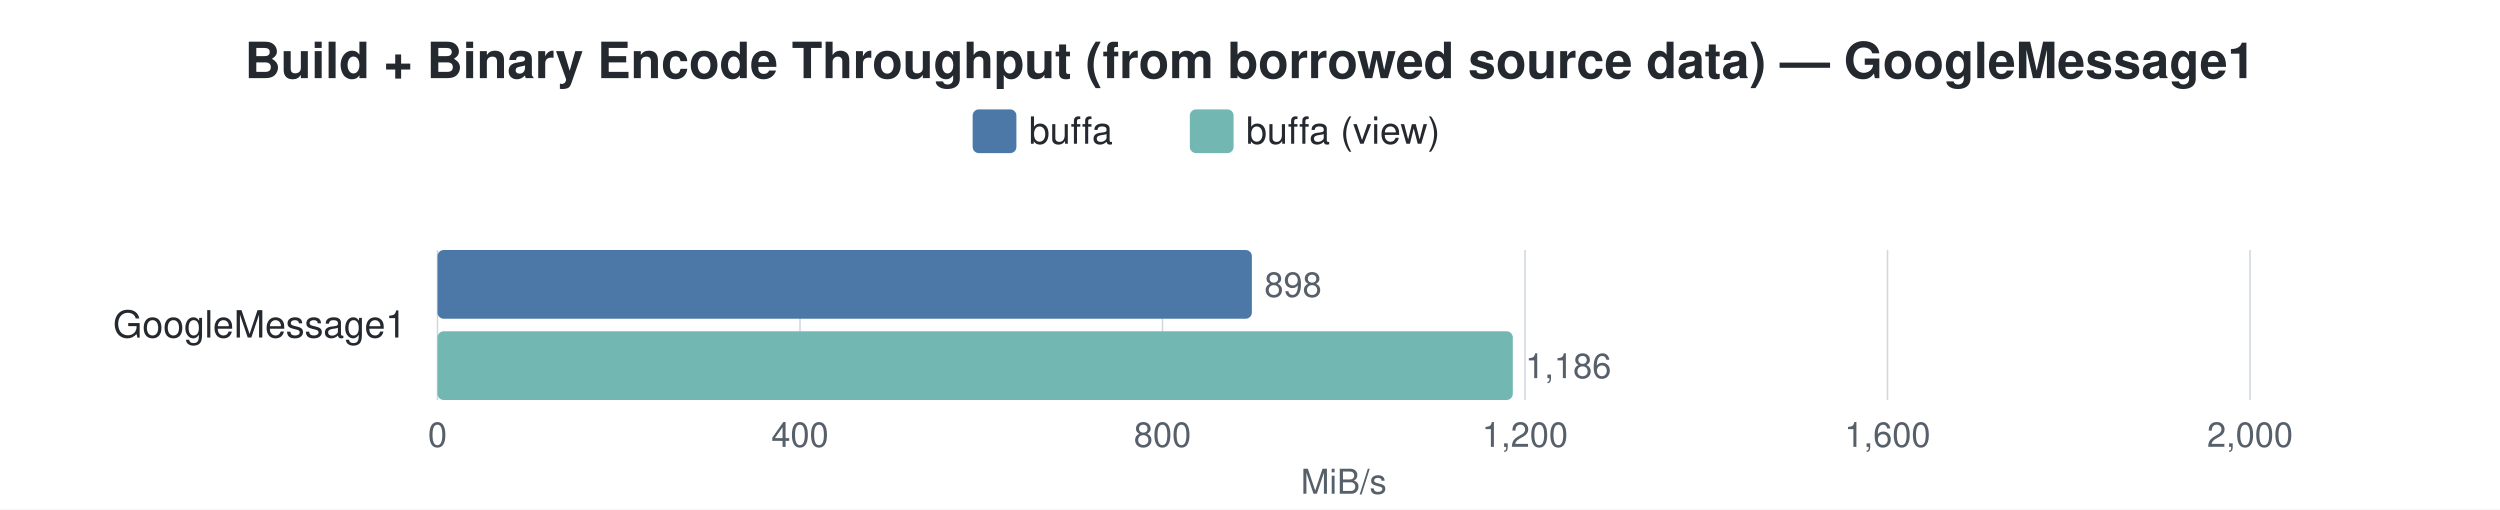
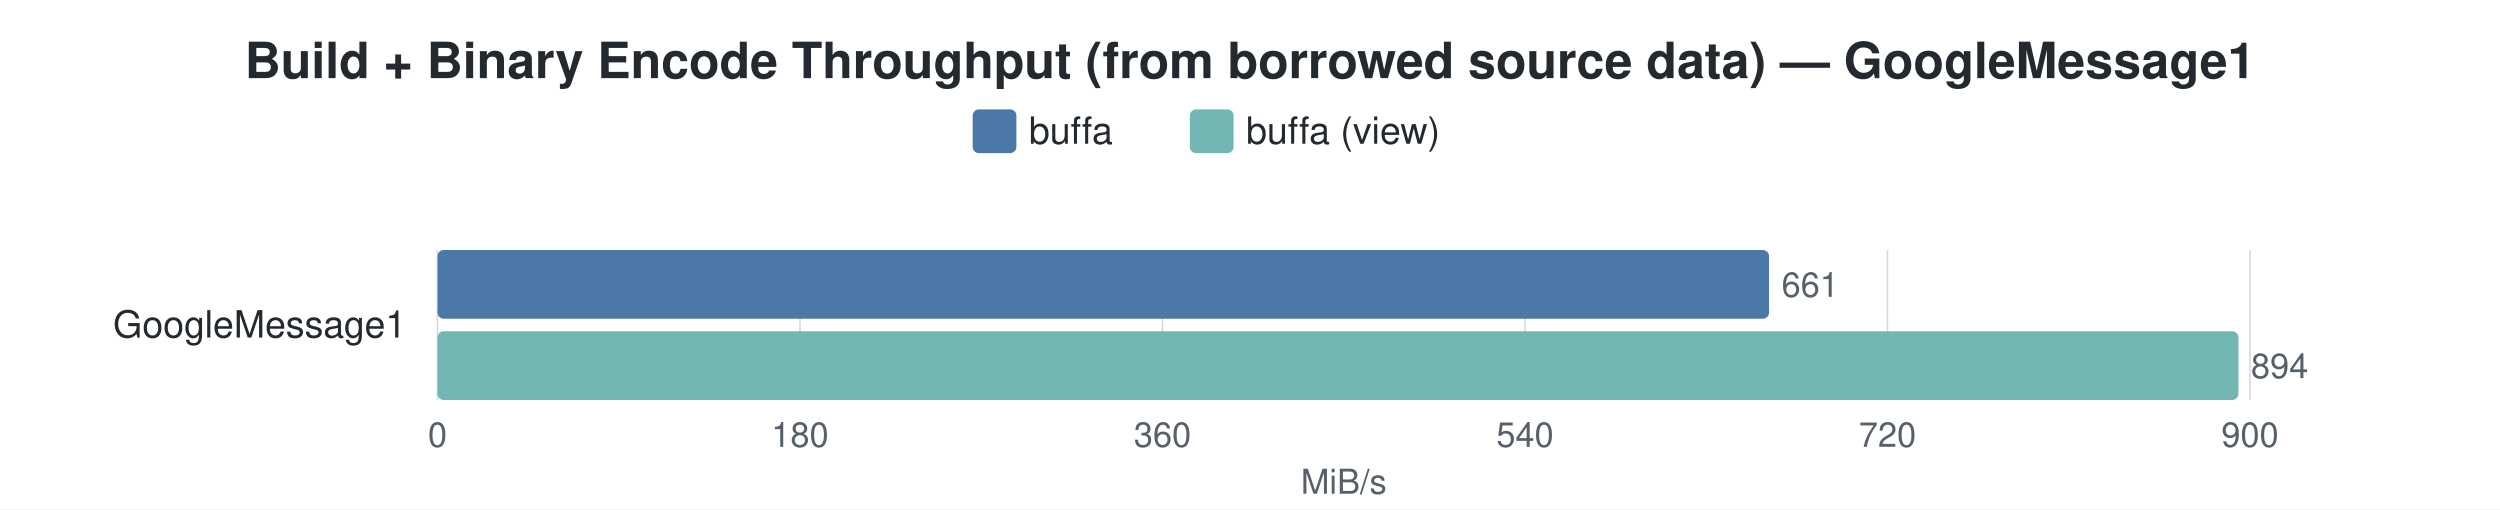
<svg xmlns="http://www.w3.org/2000/svg" width="800" height="163" viewBox="0 0 800 163">
  <style>
    text { font-family: -apple-system, BlinkMacSystemFont, "Segoe UI", Helvetica, Arial, sans-serif; }
    .title { font-size: 16px; font-weight: 600; fill: #24292f; }
    .label { font-size: 12px; fill: #24292f; }
    .value { font-size: 11px; fill: #57606a; }
    .axis-label { font-size: 11px; fill: #57606a; }
    .legend-text { font-size: 12px; fill: #24292f; }
    .grid { stroke: #d0d7de; stroke-width: 0.5; }
  </style>
  <rect width="100%" height="100%" fill="white" />
  <text x="400.0" y="25" text-anchor="middle" class="title">Build + Binary Encode Throughput (from borrowed source data) — GoogleMessage1</text>
  <rect x="311.25" y="35" width="14" height="14" rx="2" fill="#4C78A8" />
  <text x="329.25" y="46" class="legend-text">buffa</text>
  <rect x="380.75" y="35" width="14" height="14" rx="2" fill="#72B7B2" />
  <text x="398.75" y="46" class="legend-text">buffa (view)</text>
  <line x1="140.0" y1="80" x2="140.0" y2="128" class="grid" />
  <text x="140.0" y="143" text-anchor="middle" class="axis-label">0</text>
  <line x1="256.0" y1="80" x2="256.0" y2="128" class="grid" />
-   <text x="256.0" y="143" text-anchor="middle" class="axis-label">400</text>
+   <text x="256.0" y="143" text-anchor="middle" class="axis-label">180</text>
  <line x1="372.0" y1="80" x2="372.0" y2="128" class="grid" />
-   <text x="372.0" y="143" text-anchor="middle" class="axis-label">800</text>
+   <text x="372.0" y="143" text-anchor="middle" class="axis-label">360</text>
  <line x1="488.0" y1="80" x2="488.0" y2="128" class="grid" />
-   <text x="488.0" y="143" text-anchor="middle" class="axis-label">1,200</text>
+   <text x="488.0" y="143" text-anchor="middle" class="axis-label">540</text>
  <line x1="604.0" y1="80" x2="604.0" y2="128" class="grid" />
-   <text x="604.0" y="143" text-anchor="middle" class="axis-label">1,600</text>
+   <text x="604.0" y="143" text-anchor="middle" class="axis-label">720</text>
  <line x1="720.0" y1="80" x2="720.0" y2="128" class="grid" />
-   <text x="720.0" y="143" text-anchor="middle" class="axis-label">2,000</text>
+   <text x="720.0" y="143" text-anchor="middle" class="axis-label">900</text>
  <text x="430.0" y="158" text-anchor="middle" class="axis-label">MiB/s</text>
  <text x="130" y="108.0" text-anchor="end" class="label">GoogleMessage1</text>
-   <rect x="140" y="80.0" width="260.6" height="22" rx="2" fill="#4C78A8" />
-   <text x="404.6" y="95.0" class="value">898</text>
-   <rect x="140" y="106.0" width="344.1" height="22" rx="2" fill="#72B7B2" />
-   <text x="488.1" y="121.0" class="value">1,186</text>
+   <rect x="140" y="80.0" width="426.1" height="22" rx="2" fill="#4C78A8" />
+   <text x="570.1" y="95.0" class="value">661</text>
+   <rect x="140" y="106.0" width="576.3" height="22" rx="2" fill="#72B7B2" />
+   <text x="720.3" y="121.0" class="value">894</text>
</svg>
